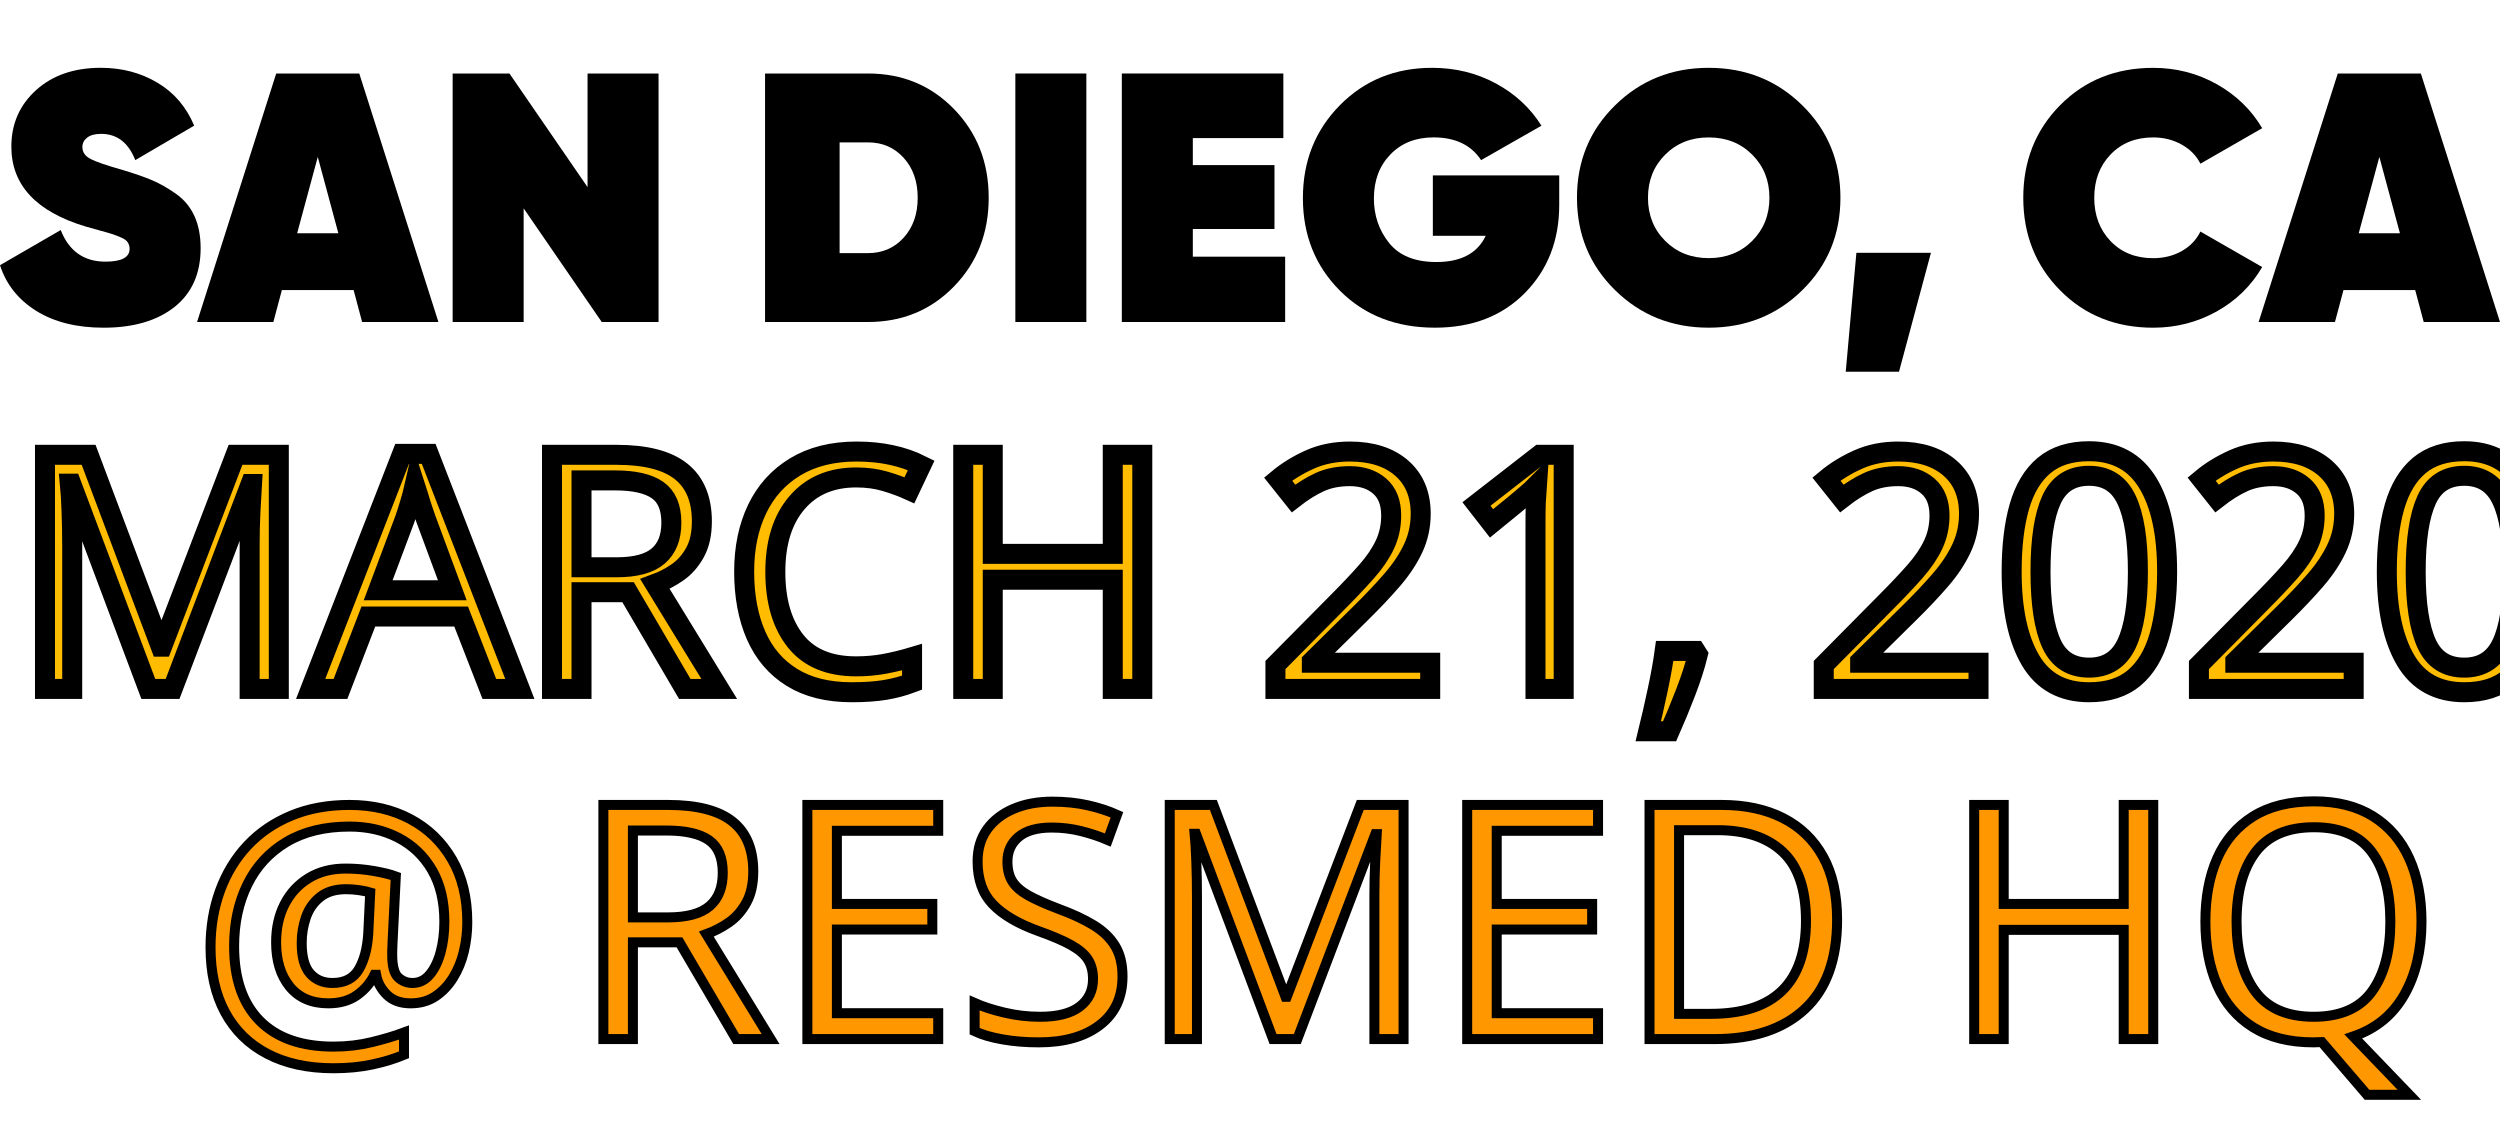
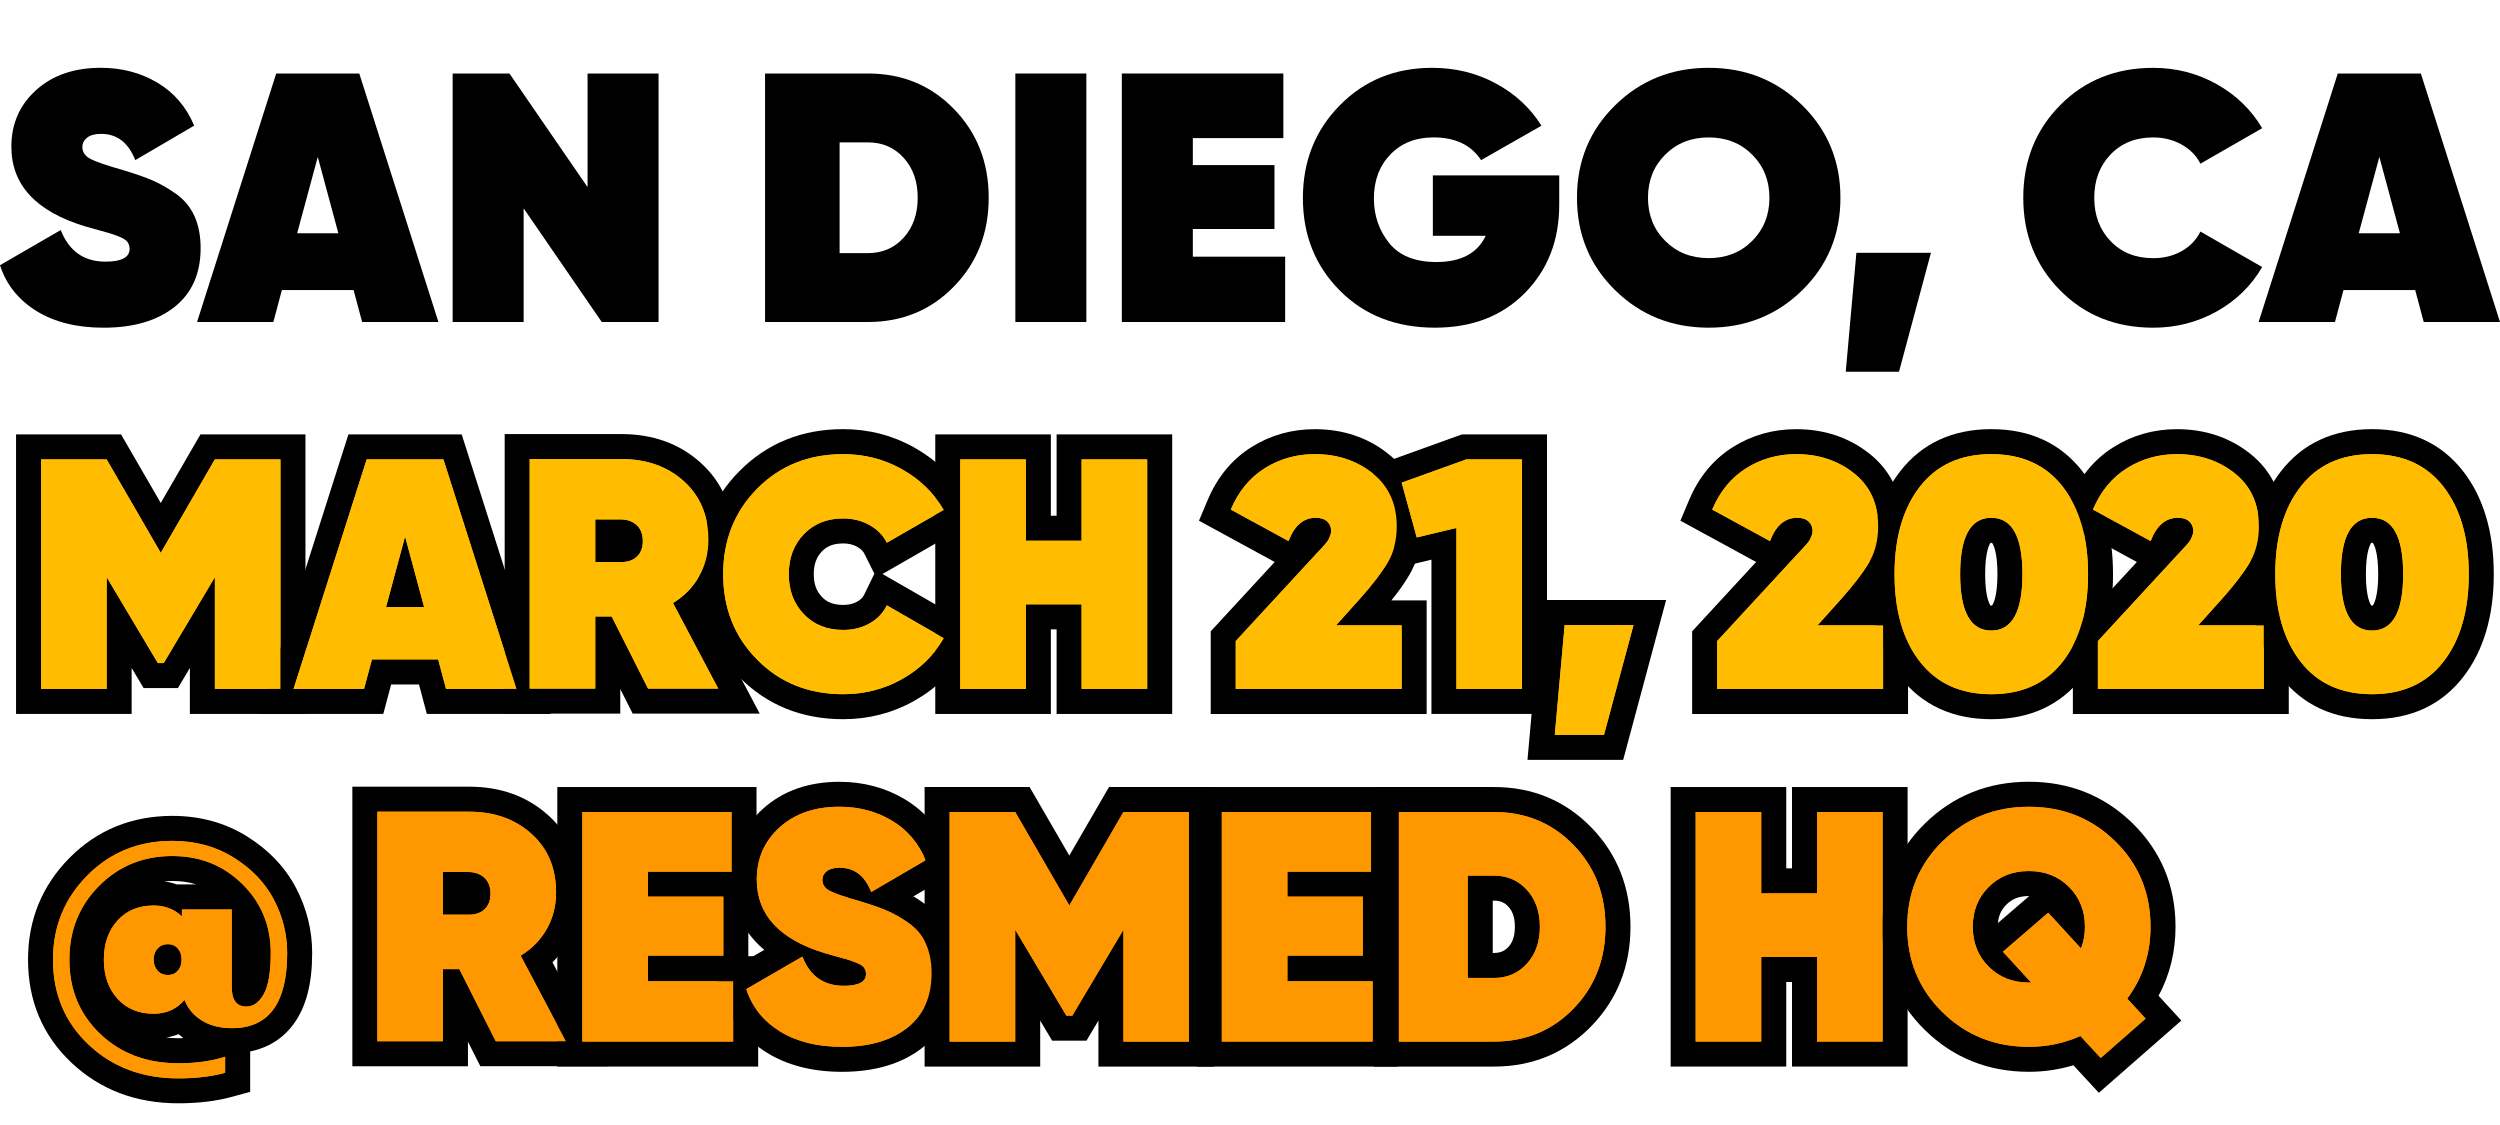
<svg xmlns="http://www.w3.org/2000/svg" version="1.1" id="Layer_1" x="0px" y="0px" viewBox="0 0 1000 450" style="enable-background:new 0 0 1000 450;" xml:space="preserve">
  <style type="text/css">
- 	.st0{fill:#FFBC00;stroke:#000000;stroke-width:8;stroke-miterlimit:10;}
- 	.st1{font-family:'Gilroy-Heavy';}
- 	.st2{font-size:131.177px;}
- 	.st3{fill:#FF9700;stroke:#000000;stroke-width:4;stroke-miterlimit:10;}
+ 	.st0{fill:#FFBC00;}
+ 	.st1{fill:#FF9700;}
</style>
  <g>
    <path d="M41.46,131.08c-10.8,0-19.79-2.25-26.98-6.74C7.29,119.84,2.46,113.75,0,106.08l24.29-14.06   c3.31,8.43,9.27,12.64,17.89,12.64c6.44,0,9.66-1.71,9.66-5.12c0-0.95-0.24-1.8-0.71-2.55c-0.47-0.76-1.37-1.42-2.69-1.99   c-1.33-0.57-2.48-1.02-3.48-1.35s-2.72-0.83-5.19-1.49s-4.31-1.18-5.54-1.56C14.44,84.64,4.54,73.99,4.54,58.65   c0-9.09,3.29-16.62,9.87-22.58s15.22-8.95,25.91-8.95c8.43,0,15.97,1.99,22.65,5.96s11.57,9.71,14.7,17.18L54.11,64.05   c-2.74-7-7.3-10.5-13.63-10.5c-2.46,0-4.33,0.49-5.61,1.49c-1.28,1-1.92,2.25-1.92,3.76c0,2.08,1.11,3.69,3.34,4.82   c2.22,1.14,6.51,2.6,12.86,4.4c4.73,1.42,8.62,2.76,11.64,4.05c3.03,1.28,6.2,3.08,9.52,5.4c3.31,2.32,5.8,5.31,7.46,8.95   s2.48,7.93,2.48,12.86c0,10.13-3.48,17.96-10.43,23.5C62.83,128.3,53.4,131.08,41.46,131.08z" />
    <path d="M144.85,128.81l-3.41-12.78h-28.69l-3.41,12.78H78.82l31.66-99.4h33.23l31.66,99.4H144.85z M118.86,93.3h16.48l-8.23-30.53   L118.86,93.3z" />
    <path d="M235.02,29.4h28.4v99.4H240.7l-31.24-45.45v45.45h-28.4V29.4h22.72l31.24,45.45V29.4z" />
    <path d="M347.2,29.4c13.72,0,25.21,4.75,34.44,14.27c9.23,9.52,13.84,21.32,13.84,35.43s-4.61,25.91-13.84,35.43   c-9.23,9.52-20.72,14.27-34.44,14.27h-41.18V29.4H347.2z M347.2,101.25c5.77,0,10.53-2.06,14.27-6.18   c3.73-4.12,5.61-9.44,5.61-15.97s-1.87-11.86-5.61-15.97c-3.74-4.12-8.5-6.18-14.27-6.18h-11.36v44.31h11.36V101.25z" />
    <path d="M406.14,29.4h28.4v99.4h-28.4V29.4z" />
    <path d="M477.14,102.67h36.92v26.13h-65.33V29.4h64.61v25.84h-36.21v10.8h32.66v25.56h-32.66v11.08H477.14z" />
    <path d="M623.69,70.15v11.79c0,14.2-4.57,25.94-13.7,35.22c-9.14,9.28-21.14,13.91-36,13.91c-15.53,0-28.21-4.94-38.06-14.84   c-9.85-9.89-14.77-22.23-14.77-36.99c0-14.77,4.92-27.14,14.77-37.13c9.85-9.99,22.15-14.98,36.92-14.98   c9.27,0,17.77,2.08,25.49,6.25c7.72,4.17,13.79,9.8,18.24,16.9l-24.14,13.77c-3.98-6.05-10.32-9.09-19.03-9.09   c-7.1,0-12.86,2.27-17.25,6.82c-4.4,4.54-6.6,10.41-6.6,17.61c0,6.82,2.04,12.75,6.1,17.82c4.07,5.07,10.36,7.6,18.89,7.6   c9.85,0,16.43-3.5,19.74-10.5h-21.15V70.15H623.69z" />
    <path d="M720.9,116.09c-10.18,9.99-22.65,14.98-37.42,14.98c-14.77,0-27.24-4.99-37.42-14.98c-10.18-9.99-15.27-22.32-15.27-36.99   s5.09-27,15.27-36.99c10.17-9.99,22.65-14.98,37.42-14.98c14.77,0,27.24,4.99,37.42,14.98c10.18,9.99,15.27,22.32,15.27,36.99   S731.08,106.1,720.9,116.09z M666.08,96.36c4.59,4.59,10.39,6.89,17.4,6.89s12.8-2.29,17.4-6.89c4.59-4.59,6.89-10.34,6.89-17.25   s-2.3-12.66-6.89-17.25c-4.59-4.59-10.39-6.89-17.4-6.89s-12.8,2.3-17.4,6.89s-6.89,10.34-6.89,17.25   C659.19,86.01,661.49,91.77,666.08,96.36z" />
    <path d="M772.38,101.11l-12.78,47.58h-21.3l4.26-47.58H772.38z" />
    <path d="M861.28,131.08c-14.96,0-27.37-4.97-37.2-14.91c-9.85-9.94-14.77-22.3-14.77-37.06s4.92-27.12,14.77-37.06   c9.85-9.94,22.25-14.91,37.2-14.91c9.18,0,17.66,2.18,25.42,6.53c7.76,4.36,13.82,10.22,18.17,17.61l-24.71,14.2   c-1.61-3.22-4.12-5.77-7.53-7.67c-3.41-1.9-7.19-2.84-11.36-2.84c-7,0-12.68,2.27-17.04,6.82c-4.36,4.54-6.53,10.32-6.53,17.33   c0,7,2.18,12.78,6.53,17.33s10.03,6.82,17.04,6.82c4.26,0,8.07-0.95,11.43-2.84c3.36-1.9,5.84-4.5,7.46-7.81l24.71,14.2   c-4.36,7.48-10.41,13.4-18.17,17.75C878.92,128.9,870.46,131.08,861.28,131.08z" />
    <path d="M969.49,128.81l-3.41-12.78h-28.69l-3.41,12.78h-30.53l31.66-99.4h33.23l31.66,99.4H969.49z M943.49,93.3h16.48   l-8.23-30.53L943.49,93.3z" />
  </g>
-   <text transform="matrix(1 0 0 1 5.2752 275.5844)" class="st0 st1 st2">MARCH 21, 2020</text>
-   <text transform="matrix(1 0 0 1 76.6019 415.6303)" class="st3 st1 st2">@ RESMED HQ</text>
+   <g>
+     <path class="st0" d="M112.18,183.76v91.82H85.95v-44.73l-20.46,34.37h-2.36l-20.46-34.37v44.73H16.42v-91.82h26.24l21.64,37.39   l21.64-37.39H112.18z" />
+     <path class="st0" d="M178.42,275.58l-3.15-11.81h-26.5l-3.15,11.81h-28.2l29.25-91.82h30.7l29.25,91.82H178.42z M154.42,242.79   h15.22l-7.61-28.2L154.42,242.79z" />
+     <path class="st0" d="M259.23,275.45l-14.56-28.86h-6.56v28.86h-26.24v-91.82h36.73c10.06,0,18.36,2.95,24.92,8.85   c6.56,5.9,9.84,13.71,9.84,23.42c0,5.42-1.25,10.32-3.74,14.69c-2.49,4.37-5.97,7.92-10.43,10.62l18.1,34.24H259.23z    M238.11,207.77v17.05h9.97c2.8,0.09,5-0.61,6.62-2.1c1.62-1.49,2.43-3.58,2.43-6.3c0-2.71-0.81-4.83-2.43-6.36   c-1.62-1.53-3.83-2.3-6.62-2.3H238.11z" />
+     <path class="st0" d="M337.28,277.68c-13.82,0-25.27-4.59-34.37-13.77c-9.1-9.18-13.64-20.59-13.64-34.24   c0-13.64,4.55-25.06,13.64-34.24c9.09-9.18,20.55-13.77,34.37-13.77c8.48,0,16.31,2.01,23.48,6.03   c7.17,4.02,12.77,9.44,16.79,16.27l-22.83,13.12c-1.49-2.97-3.8-5.33-6.95-7.08c-3.15-1.75-6.65-2.62-10.49-2.62   c-6.47,0-11.72,2.1-15.74,6.3c-4.02,4.2-6.03,9.53-6.03,16c0,6.47,2.01,11.81,6.03,16c4.02,4.2,9.27,6.3,15.74,6.3   c3.94,0,7.45-0.87,10.56-2.62c3.1-1.75,5.4-4.15,6.89-7.21l22.83,13.12c-4.02,6.91-9.62,12.38-16.79,16.4   C353.59,275.67,345.76,277.68,337.28,277.68z" />
+     <path class="st0" d="M432.64,183.76h26.24v91.82h-26.24v-33.84h-22.3v33.84h-26.24v-91.82h26.24v32.53h22.3V183.76z" />
+     <path class="st0" d="M494.29,275.58v-19.15l29.91-32.4c0.52-0.61,1.29-1.44,2.29-2.49c1-1.05,1.71-1.79,2.1-2.23   c0.39-0.44,0.92-1.03,1.57-1.77c0.66-0.74,1.09-1.35,1.31-1.84c0.22-0.48,0.44-1,0.66-1.57c0.22-0.57,0.33-1.16,0.33-1.77   c0-1.49-0.52-2.73-1.57-3.74c-1.05-1-2.58-1.51-4.59-1.51c-4.9,0-8.53,3.1-10.89,9.31l-23.09-12.59   c3.06-7.26,7.59-12.77,13.58-16.53c5.99-3.76,12.66-5.64,20-5.64c9.01,0,16.72,2.56,23.15,7.67c6.43,5.12,9.64,12.18,9.64,21.19   c0,5.51-1.2,10.32-3.61,14.43c-2.41,4.11-6.19,9.05-11.35,14.82l-9.31,10.36h26.24v25.45H494.29z" />
+     <path class="st0" d="M586.51,183.76h22.3v91.82h-26.24v-64.41l-15.87,3.8l-6.03-21.91L586.51,183.76z" />
+     <path class="st0" d="M653.41,250l-11.81,43.94h-19.68l3.94-43.94H653.41z" />
+     <path class="st0" d="M686.86,275.58v-19.15l29.91-32.4c0.52-0.61,1.29-1.44,2.29-2.49c1-1.05,1.71-1.79,2.1-2.23   c0.39-0.44,0.92-1.03,1.57-1.77c0.66-0.74,1.09-1.35,1.31-1.84c0.22-0.48,0.44-1,0.66-1.57c0.22-0.57,0.33-1.16,0.33-1.77   c0-1.49-0.52-2.73-1.57-3.74c-1.05-1-2.58-1.51-4.59-1.51c-4.9,0-8.53,3.1-10.89,9.31l-23.09-12.59   c3.06-7.26,7.58-12.77,13.58-16.53c5.99-3.76,12.66-5.64,20-5.64c9.01,0,16.72,2.56,23.15,7.67c6.43,5.12,9.64,12.18,9.64,21.19   c0,5.51-1.2,10.32-3.61,14.43c-2.41,4.11-6.19,9.05-11.35,14.82L727,250.14h26.24v25.45H686.86z" />
+     <path class="st0" d="M825.12,264.63c-6.74,8.7-16.27,13.05-28.6,13.05c-12.33,0-21.86-4.35-28.6-13.05   c-6.74-8.7-10.1-20.35-10.1-34.96c0-14.6,3.37-26.26,10.1-34.96c6.73-8.7,16.27-13.05,28.6-13.05c12.33,0,21.86,4.35,28.6,13.05   c6.73,8.7,10.1,20.35,10.1,34.96C835.22,244.28,831.85,255.93,825.12,264.63z M784.06,229.67c0,15.04,4.15,22.56,12.46,22.56   c8.31,0,12.46-7.52,12.46-22.56c0-15.04-4.15-22.56-12.46-22.56C788.21,207.11,784.06,214.63,784.06,229.67z" />
+     <path class="st0" d="M839.15,275.58v-19.15l29.91-32.4c0.52-0.61,1.29-1.44,2.29-2.49c1-1.05,1.71-1.79,2.1-2.23   c0.39-0.44,0.92-1.03,1.57-1.77c0.66-0.74,1.09-1.35,1.31-1.84c0.22-0.48,0.44-1,0.66-1.57c0.22-0.57,0.33-1.16,0.33-1.77   c0-1.49-0.52-2.73-1.57-3.74c-1.05-1-2.58-1.51-4.59-1.51c-4.9,0-8.53,3.1-10.89,9.31l-23.09-12.59   c3.06-7.26,7.58-12.77,13.58-16.53c5.99-3.76,12.66-5.64,20-5.64c9.01,0,16.72,2.56,23.15,7.67c6.43,5.12,9.64,12.18,9.64,21.19   c0,5.51-1.2,10.32-3.61,14.43c-2.41,4.11-6.19,9.05-11.35,14.82l-9.31,10.36h26.24v25.45H839.15z" />
+     <path class="st0" d="M977.41,264.63c-6.74,8.7-16.27,13.05-28.6,13.05c-12.33,0-21.86-4.35-28.6-13.05   c-6.74-8.7-10.1-20.35-10.1-34.96c0-14.6,3.37-26.26,10.1-34.96c6.73-8.7,16.27-13.05,28.6-13.05c12.33,0,21.86,4.35,28.6,13.05   c6.73,8.7,10.1,20.35,10.1,34.96C987.51,244.28,984.15,255.93,977.41,264.63z M936.35,229.67c0,15.04,4.15,22.56,12.46,22.56   c8.31,0,12.46-7.52,12.46-22.56c0-15.04-4.15-22.56-12.46-22.56C940.51,207.11,936.35,214.63,936.35,229.67z" />
+   </g>
+   <g>
+     <path d="M71.32,441.32c-16.91,0-31.26-5.44-42.66-16.16c-11.58-10.89-17.45-24.79-17.45-41.33c0-15.87,5.59-29.56,16.6-40.68   c11.04-11.15,24.89-16.8,41.15-16.8c11.13,0,21.22,2.79,29.98,8.29c8.67,5.45,15.25,12.42,19.56,20.71   c4.23,8.15,6.37,16.85,6.37,25.86c0,12.31-2.44,21.62-7.45,28.45c-3.11,4.24-8.49,9.13-17.35,10.91v16.16l-7.36,2.02   C86.46,440.45,79.26,441.32,71.32,441.32z M66.51,415.04c1.55,0.16,3.15,0.24,4.81,0.24c0.69,0,1.38-0.01,2.05-0.03   c-0.68-0.51-1.33-1.04-1.95-1.6C69.85,414.28,68.21,414.74,66.51,415.04z M78.56,353.77c-2.96-0.92-6.15-1.38-9.61-1.38   c-1.08,0-2.14,0.04-3.17,0.13c1.71,0.26,3.37,0.68,4.95,1.25H78.56z" />
+     <path class="st1" d="M68.96,336.35c9.27,0,17.49,2.25,24.66,6.76c7.17,4.5,12.5,10.12,16,16.86c3.5,6.73,5.25,13.82,5.25,21.25   c0,20.03-7.35,30.04-22.04,30.04c-4.81,0-8.85-1.03-12.13-3.08c-3.28-2.05-5.58-4.79-6.89-8.2c-3.15,3.67-7.26,5.51-12.33,5.51   c-6.03,0-10.87-2.01-14.5-6.03c-3.63-4.02-5.44-9.22-5.44-15.61c0-6.38,1.81-11.59,5.44-15.61c3.63-4.02,8.46-6.03,14.5-6.03   c4.46,0,8.22,1.44,11.28,4.33v-2.75H92.7v30.96c0,5.25,1.92,7.87,5.77,7.87c2.89,0,5.25-1.68,7.08-5.05   c1.84-3.37,2.75-8.81,2.75-16.33c0-10.93-3.78-20.14-11.35-27.61c-7.57-7.48-16.9-11.22-28.01-11.22   c-11.63,0-21.4,3.98-29.32,11.94c-7.92,7.96-11.87,17.8-11.87,29.51c0,11.98,4.11,21.89,12.33,29.71   c8.22,7.83,18.63,11.74,31.22,11.74c7.17,0,13.42-0.88,18.76-2.62v6.43c-5.42,1.49-11.67,2.23-18.76,2.23   c-14.34,0-26.28-4.48-35.81-13.45c-9.53-8.96-14.3-20.31-14.3-34.04c0-13.2,4.57-24.42,13.71-33.65   C44.05,340.96,55.4,336.35,68.96,336.35z M63.05,388.3c1.05,1.14,2.4,1.71,4.07,1.71c1.66,0,2.99-0.57,4-1.71   c1-1.14,1.51-2.62,1.51-4.46c0-1.84-0.5-3.32-1.51-4.46c-1.01-1.14-2.34-1.71-4-1.71c-1.66,0-3.02,0.57-4.07,1.71   c-1.05,1.14-1.57,2.62-1.57,4.46C61.48,385.67,62,387.16,63.05,388.3z" />
+     <path d="M192.14,426.5l-4.96-9.84v9.84h-46.24V314.67h46.73c12.56,0,23.19,3.84,31.61,11.42c8.73,7.85,13.15,18.23,13.15,30.85   c0,7.16-1.7,13.76-5.05,19.64c-1.76,3.09-3.89,5.88-6.39,8.35l21.97,41.56H192.14z" />
+     <path class="st1" d="M198.3,416.5l-14.56-28.86h-6.56v28.86h-26.24v-91.82h36.73c10.06,0,18.36,2.95,24.92,8.85   c6.56,5.9,9.84,13.71,9.84,23.42c0,5.42-1.25,10.32-3.74,14.69c-2.49,4.37-5.97,7.92-10.43,10.62l18.1,34.24H198.3z M177.18,348.81   v17.05h9.97c2.8,0.09,5-0.61,6.62-2.1c1.62-1.49,2.43-3.58,2.43-6.3c0-2.71-0.81-4.83-2.43-6.36c-1.62-1.53-3.83-2.3-6.62-2.3   H177.18z" />
+     <polygon points="222.93,426.63 222.93,314.81 302.61,314.81 302.61,358.68 299.33,358.68 299.33,382.49 303.27,382.49    303.27,426.63  " />
+     <path class="st1" d="M259.16,392.49h34.11v24.14h-60.34v-91.82h59.69v23.87h-33.45v9.97h30.17v23.61h-30.17V392.49z" />
+     <path d="M336.82,428.73c-11.82,0-21.99-2.61-30.22-7.75c-8.67-5.42-14.6-12.92-17.6-22.28l-2.46-7.67l19.15-11.08   c-10.29-8.68-12.97-19.36-12.97-28.11c0-11.14,4.29-20.92,12.4-28.27c7.94-7.2,18.26-10.85,30.65-10.85   c9.57,0,18.33,2.33,26.04,6.92c8.02,4.78,13.97,11.71,17.69,20.61l3.37,8.07l-17.5,10.22c1.26,0.76,2.53,1.59,3.81,2.49   c4.53,3.18,7.98,7.32,10.26,12.32c2.12,4.67,3.19,10.05,3.19,16.01c0,12.34-4.64,22.55-13.41,29.53   C361,425.42,350.1,428.73,336.82,428.73z" />
+     <path class="st1" d="M336.82,418.73c-9.97,0-18.28-2.08-24.92-6.23c-6.65-4.15-11.11-9.77-13.38-16.86l22.43-12.99   c3.06,7.78,8.57,11.67,16.53,11.67c5.95,0,8.92-1.57,8.92-4.72c0-0.87-0.22-1.66-0.66-2.36c-0.44-0.7-1.27-1.31-2.49-1.84   c-1.23-0.53-2.3-0.94-3.21-1.25c-0.92-0.31-2.51-0.76-4.79-1.38c-2.27-0.61-3.98-1.09-5.12-1.44   c-18.28-5.51-27.42-15.35-27.42-29.51c0-8.4,3.04-15.35,9.12-20.86c6.08-5.51,14.06-8.26,23.94-8.26c7.78,0,14.76,1.84,20.92,5.51   c6.17,3.67,10.69,8.96,13.58,15.87l-21.78,12.72c-2.54-6.47-6.73-9.71-12.59-9.71c-2.28,0-4,0.46-5.18,1.38s-1.77,2.08-1.77,3.48   c0,1.92,1.03,3.41,3.08,4.46c2.05,1.05,6.01,2.41,11.87,4.07c4.37,1.31,7.96,2.56,10.76,3.74c2.8,1.18,5.73,2.84,8.79,4.99   c3.06,2.14,5.36,4.9,6.89,8.26c1.53,3.37,2.3,7.33,2.3,11.87c0,9.36-3.21,16.59-9.64,21.71   C356.56,416.17,347.84,418.73,336.82,418.73z" />
+     <polygon points="439.37,426.63 439.37,408.24 434.59,416.27 420.86,416.27 416.08,408.24 416.08,426.63 369.84,426.63    369.84,314.81 411.84,314.81 427.72,342.23 443.6,314.81 485.6,314.81 485.6,426.63  " />
+     <path class="st1" d="M475.6,324.81v91.82h-26.23V371.9l-20.46,34.37h-2.36l-20.46-34.37v44.73h-26.24v-91.82h26.24l21.64,37.38   l21.64-37.38H475.6z" />
+     <polygon points="478.72,426.63 478.72,314.81 558.4,314.81 558.4,358.68 555.12,358.68 555.12,382.49 559.06,382.49 559.06,426.63     " />
+     <path class="st1" d="M514.95,392.49h34.11v24.14h-60.34v-91.82h59.69v23.87h-33.45v9.97h30.17v23.61h-30.17V392.49z" />
+     <path d="M549.55,426.63V314.81h48.04c15.43,0,28.55,5.46,38.99,16.22c10.36,10.68,15.61,24.03,15.61,39.69   c0,15.66-5.25,29.01-15.61,39.69c-10.44,10.76-23.56,16.22-38.99,16.22H549.55z M597.59,381.18c2.5,0,4.23-0.73,5.78-2.43   c1.11-1.22,2.58-3.38,2.58-8.03s-1.48-6.81-2.58-8.03c-1.55-1.7-3.27-2.43-5.78-2.43h-0.49v20.93H597.59z" />
+     <path class="st1" d="M597.59,324.81c12.68,0,23.28,4.39,31.81,13.18s12.79,19.7,12.79,32.73c0,13.03-4.26,23.94-12.79,32.73   c-8.53,8.79-19.13,13.18-31.81,13.18h-38.04v-91.82H597.59z M597.59,391.18c5.33,0,9.73-1.9,13.18-5.71   c3.45-3.8,5.18-8.72,5.18-14.76s-1.73-10.95-5.18-14.76c-3.46-3.8-7.85-5.71-13.18-5.71H587.1v40.93H597.59z" />
+     <polygon points="716.8,426.63 716.8,392.79 714.5,392.79 714.5,426.63 668.26,426.63 668.26,314.81 714.5,314.81 714.5,347.34    716.8,347.34 716.8,314.81 763.04,314.81 763.04,426.63  " />
+     <path class="st1" d="M726.8,324.81h26.24v91.82H726.8v-33.84h-22.3v33.84h-26.24v-91.82h26.24v32.53h22.3V324.81z" />
+     <path d="M829.34,426.1c-5.71,1.74-11.67,2.62-17.8,2.62c-16.29,0-30.28-5.62-41.57-16.7c-11.34-11.13-17.1-25.03-17.1-41.31   c0-16.27,5.75-30.17,17.1-41.31c11.29-11.08,25.28-16.7,41.57-16.7c16.29,0,30.27,5.62,41.57,16.7   c11.35,11.14,17.1,25.04,17.1,41.31c0,9.99-2.28,19.23-6.78,27.6l9.1,9.91l-32.99,28.9L829.34,426.1z M811.54,358.42   c-3.8,0-6.66,1.09-9,3.43c-2.02,2.01-3.1,4.38-3.37,7.36l12.52-10.79C811.64,358.42,811.59,358.42,811.54,358.42z" />
+     <path class="st1" d="M860.21,370.72c0,10.76-3.11,20.33-9.31,28.73l7.35,8l-17.97,15.74l-8.13-8.79   c-6.47,2.89-13.34,4.33-20.59,4.33c-13.64,0-25.17-4.61-34.57-13.84c-9.4-9.23-14.1-20.62-14.1-34.17c0-13.55,4.7-24.94,14.1-34.17   c9.4-9.23,20.92-13.84,34.57-13.84c13.64,0,25.16,4.61,34.56,13.84C855.5,345.77,860.21,357.16,860.21,370.72z M811.54,393.02h0.92   l-11.28-12.33l18.1-15.61l13.12,14.3c1.05-2.62,1.57-5.51,1.57-8.66c0-6.38-2.12-11.7-6.36-15.94c-4.24-4.24-9.6-6.36-16.07-6.36   c-6.47,0-11.83,2.12-16.07,6.36c-4.24,4.24-6.36,9.56-6.36,15.94c0,6.38,2.12,11.7,6.36,15.94   C799.71,390.9,805.07,393.02,811.54,393.02z" />
+   </g>
+   <g>
+     <polygon points="75.95,285.58 75.95,267.19 71.17,275.22 57.44,275.22 52.66,267.19 52.66,285.58 6.42,285.58 6.42,173.76    48.42,173.76 64.3,201.19 80.18,173.76 122.18,173.76 122.18,285.58  " />
+     <path class="st0" d="M112.18,183.76v91.82H85.95v-44.73l-20.46,34.37h-2.36l-20.46-34.37v44.73H16.42v-91.82h26.24l21.64,37.39   l21.64-37.39H112.18z" />
+     <polygon points="170.74,285.58 167.59,273.78 156.46,273.78 153.31,285.58 103.75,285.58 139.37,173.76 184.68,173.76    220.31,285.58  " />
+     <path class="st0" d="M178.42,275.58l-3.15-11.81h-26.5l-3.15,11.81h-28.2l29.25-91.82h30.7l29.25,91.82H178.42z M154.42,242.79   h15.22l-7.61-28.2L154.42,242.79z" />
+     <path d="M253.07,285.45l-4.96-9.84v9.84h-46.24V173.63h46.73c12.56,0,23.19,3.84,31.61,11.42c8.73,7.85,13.15,18.23,13.15,30.85   c0,7.15-1.7,13.76-5.05,19.64c-1.76,3.09-3.89,5.88-6.39,8.35l21.97,41.56H253.07z" />
+     <path class="st0" d="M259.23,275.45l-14.56-28.86h-6.56v28.86h-26.24v-91.82h36.73c10.06,0,18.36,2.95,24.92,8.85   c6.56,5.9,9.84,13.71,9.84,23.42c0,5.42-1.25,10.32-3.74,14.69c-2.49,4.37-5.97,7.92-10.43,10.62l18.1,34.24H259.23z    M238.11,207.77v17.05h9.97c2.8,0.09,5-0.61,6.62-2.1c1.62-1.49,2.43-3.58,2.43-6.3c0-2.71-0.81-4.83-2.43-6.36   c-1.62-1.53-3.83-2.3-6.62-2.3H238.11z" />
+     <path d="M337.28,287.68c-16.52,0-30.47-5.63-41.47-16.74c-10.97-11.08-16.54-24.96-16.54-41.27c0-16.31,5.56-30.2,16.54-41.27   c11-11.1,24.95-16.74,41.47-16.74c10.17,0,19.72,2.46,28.37,7.31c8.7,4.88,15.6,11.58,20.51,19.91l5.14,8.71l-38.31,22.01   l38.26,21.99l-5.06,8.69c-4.92,8.44-11.83,15.2-20.54,20.09C357,285.22,347.45,287.68,337.28,287.68z M337.28,217.37   c-4.82,0-7.09,1.72-8.52,3.21c-2.22,2.32-3.25,5.2-3.25,9.09s1.03,6.77,3.25,9.08c1.44,1.5,3.7,3.22,8.52,3.22   c2.21,0,4.06-0.44,5.65-1.34c1.34-0.75,2.2-1.64,2.8-2.87l4.02-8.28l-3.97-7.93c-0.36-0.73-1.06-1.81-2.87-2.82   C341.26,217.82,339.42,217.37,337.28,217.37z" />
+     <path class="st0" d="M337.28,277.68c-13.82,0-25.27-4.59-34.37-13.77c-9.1-9.18-13.64-20.59-13.64-34.24   c0-13.64,4.55-25.06,13.64-34.24c9.09-9.18,20.55-13.77,34.37-13.77c8.48,0,16.31,2.01,23.48,6.03   c7.17,4.02,12.77,9.44,16.79,16.27l-22.83,13.12c-1.49-2.97-3.8-5.33-6.95-7.08c-3.15-1.75-6.65-2.62-10.49-2.62   c-6.47,0-11.72,2.1-15.74,6.3c-4.02,4.2-6.03,9.53-6.03,16c0,6.47,2.01,11.81,6.03,16c4.02,4.2,9.27,6.3,15.74,6.3   c3.94,0,7.45-0.87,10.56-2.62c3.1-1.75,5.4-4.15,6.89-7.21l22.83,13.12c-4.02,6.91-9.62,12.38-16.79,16.4   C353.59,275.67,345.76,277.68,337.28,277.68z" />
+     <polygon points="422.64,285.58 422.64,251.74 420.34,251.74 420.34,285.58 374.11,285.58 374.11,173.76 420.34,173.76    420.34,206.29 422.64,206.29 422.64,173.76 468.88,173.76 468.88,285.58  " />
+     <path class="st0" d="M432.64,183.76h26.24v91.82h-26.24v-33.84h-22.3v33.84h-26.24v-91.82h26.24v32.53h22.3V183.76z" />
+     <path d="M484.29,285.58v-33.06l25.59-27.72l-30.29-16.52l3.51-8.33c3.86-9.15,9.74-16.26,17.48-21.11   c7.58-4.76,16.1-7.17,25.32-7.17c11.28,0,21.17,3.31,29.38,9.85c8.78,6.98,13.41,17.02,13.41,29.01c0,7.28-1.67,13.84-4.98,19.48   c-1.8,3.08-4.16,6.43-7.15,10.14h14.1v45.45H484.29z" />
+     <path class="st0" d="M494.29,275.58v-19.15l29.91-32.4c0.52-0.61,1.29-1.44,2.29-2.49c1-1.05,1.71-1.79,2.1-2.23   c0.39-0.44,0.92-1.03,1.57-1.77c0.66-0.74,1.09-1.35,1.31-1.84c0.22-0.48,0.44-1,0.66-1.57c0.22-0.57,0.33-1.16,0.33-1.77   c0-1.49-0.52-2.73-1.57-3.74c-1.05-1-2.58-1.51-4.59-1.51c-4.9,0-8.53,3.1-10.89,9.31l-23.09-12.59   c3.06-7.26,7.59-12.77,13.58-16.53c5.99-3.76,12.66-5.64,20-5.64c9.01,0,16.72,2.56,23.15,7.67c6.43,5.12,9.64,12.18,9.64,21.19   c0,5.51-1.2,10.32-3.61,14.43c-2.41,4.11-6.19,9.05-11.35,14.82l-9.31,10.36h26.24v25.45H494.29z" />
+     <polygon points="572.58,285.58 572.58,223.86 559.63,226.96 548.57,186.81 584.76,173.76 618.81,173.76 618.81,285.58  " />
+     <path class="st0" d="M586.51,183.76h22.3v91.82h-26.24v-64.41l-15.87,3.8l-6.03-21.91L586.51,183.76z" />
+     <polygon points="610.99,303.95 616.72,240 666.45,240 649.27,303.95  " />
+     <path class="st0" d="M653.41,250l-11.81,43.94h-19.68l3.94-43.94H653.41z" />
+     <path d="M676.86,285.58v-33.06l25.59-27.72l-30.29-16.52l3.51-8.33c3.86-9.15,9.74-16.26,17.47-21.11   c7.58-4.76,16.1-7.17,25.32-7.17c11.28,0,21.17,3.31,29.38,9.85c8.78,6.98,13.41,17.02,13.41,29.01c0,7.28-1.67,13.84-4.98,19.48   c-1.8,3.08-4.16,6.43-7.15,10.14h14.1v45.45H676.86z" />
+     <path class="st0" d="M686.86,275.58v-19.15l29.91-32.4c0.52-0.61,1.29-1.44,2.29-2.49c1-1.05,1.71-1.79,2.1-2.23   c0.39-0.44,0.92-1.03,1.57-1.77c0.66-0.74,1.09-1.35,1.31-1.84c0.22-0.48,0.44-1,0.66-1.57c0.22-0.57,0.33-1.16,0.33-1.77   c0-1.49-0.52-2.73-1.57-3.74c-1.05-1-2.58-1.51-4.59-1.51c-4.9,0-8.53,3.1-10.89,9.31l-23.09-12.59   c3.06-7.26,7.58-12.77,13.58-16.53c5.99-3.76,12.66-5.64,20-5.64c9.01,0,16.72,2.56,23.15,7.67c6.43,5.12,9.64,12.18,9.64,21.19   c0,5.51-1.2,10.32-3.61,14.43c-2.41,4.11-6.19,9.05-11.35,14.82L727,250.14h26.24v25.45H686.86z" />
+     <path d="M796.52,287.68c-15.53,0-27.81-5.7-36.5-16.93c-8.09-10.45-12.19-24.27-12.19-41.08c0-16.8,4.1-30.62,12.19-41.08   c8.69-11.23,20.97-16.93,36.5-16.93c15.53,0,27.81,5.7,36.5,16.93c8.09,10.46,12.19,24.28,12.19,41.08   c0,16.8-4.1,30.62-12.19,41.08C824.33,281.99,812.05,287.68,796.52,287.68z M796.23,242.22c0.07,0.01,0.16,0.01,0.29,0.01   s0.22-0.01,0.29-0.01c0.4-0.52,2.17-3.34,2.17-12.55c0-9.21-1.77-12.03-2.17-12.55c-0.07-0.01-0.16-0.01-0.29-0.01   s-0.22,0.01-0.29,0.01c-0.4,0.52-2.17,3.34-2.17,12.55C794.06,238.88,795.83,241.7,796.23,242.22z" />
+     <path class="st0" d="M825.12,264.63c-6.74,8.7-16.27,13.05-28.6,13.05c-12.33,0-21.86-4.35-28.6-13.05   c-6.74-8.7-10.1-20.35-10.1-34.96c0-14.6,3.37-26.26,10.1-34.96c6.73-8.7,16.27-13.05,28.6-13.05c12.33,0,21.86,4.35,28.6,13.05   c6.73,8.7,10.1,20.35,10.1,34.96C835.22,244.28,831.85,255.93,825.12,264.63z M784.06,229.67c0,15.04,4.15,22.56,12.46,22.56   c8.31,0,12.46-7.52,12.46-22.56c0-15.04-4.15-22.56-12.46-22.56C788.21,207.11,784.06,214.63,784.06,229.67z" />
+     <path d="M829.15,285.58v-33.06l25.59-27.72l-30.29-16.52l3.51-8.33c3.86-9.15,9.74-16.26,17.47-21.11   c7.58-4.76,16.1-7.17,25.32-7.17c11.28,0,21.17,3.31,29.38,9.85c8.78,6.98,13.41,17.02,13.41,29.01c0,7.28-1.67,13.84-4.98,19.48   c-1.8,3.08-4.16,6.43-7.15,10.14h14.1v45.45H829.15z" />
+     <path class="st0" d="M839.15,275.58v-19.15l29.91-32.4c0.52-0.61,1.29-1.44,2.29-2.49c1-1.05,1.71-1.79,2.1-2.23   c0.39-0.44,0.92-1.03,1.57-1.77c0.66-0.74,1.09-1.35,1.31-1.84c0.22-0.48,0.44-1,0.66-1.57c0.22-0.57,0.33-1.16,0.33-1.77   c0-1.49-0.52-2.73-1.57-3.74c-1.05-1-2.58-1.51-4.59-1.51c-4.9,0-8.53,3.1-10.89,9.31l-23.09-12.59   c3.06-7.26,7.58-12.77,13.58-16.53c5.99-3.76,12.66-5.64,20-5.64c9.01,0,16.72,2.56,23.15,7.67c6.43,5.12,9.64,12.18,9.64,21.19   c0,5.51-1.2,10.32-3.61,14.43c-2.41,4.11-6.19,9.05-11.35,14.82l-9.31,10.36h26.24v25.45H839.15z" />
+     <path d="M948.82,287.68c-15.53,0-27.81-5.7-36.5-16.93c-8.09-10.45-12.19-24.27-12.19-41.08c0-16.8,4.1-30.62,12.19-41.08   c8.69-11.23,20.97-16.93,36.5-16.93c15.53,0,27.81,5.7,36.5,16.93c8.09,10.46,12.19,24.28,12.19,41.08   c0,16.8-4.1,30.62-12.19,41.08C976.63,281.99,964.34,287.68,948.82,287.68z M948.53,242.22c0.07,0.01,0.16,0.01,0.29,0.01   s0.22-0.01,0.29-0.01c0.4-0.52,2.17-3.34,2.17-12.55c0-9.21-1.77-12.03-2.17-12.55c-0.07-0.01-0.16-0.01-0.29-0.01   s-0.22,0.01-0.29,0.01c-0.4,0.52-2.17,3.34-2.17,12.55C946.35,238.88,948.13,241.7,948.53,242.22z" />
+     <path class="st0" d="M977.41,264.63c-6.74,8.7-16.27,13.05-28.6,13.05c-12.33,0-21.86-4.35-28.6-13.05   c-6.74-8.7-10.1-20.35-10.1-34.96c0-14.6,3.37-26.26,10.1-34.96c6.73-8.7,16.27-13.05,28.6-13.05c12.33,0,21.86,4.35,28.6,13.05   c6.73,8.7,10.1,20.35,10.1,34.96C987.51,244.28,984.15,255.93,977.41,264.63z M936.35,229.67c0,15.04,4.15,22.56,12.46,22.56   c8.31,0,12.46-7.52,12.46-22.56c0-15.04-4.15-22.56-12.46-22.56C940.51,207.11,936.35,214.63,936.35,229.67z" />
+   </g>
+   <g>
+     <path class="st0" d="M112.18,183.76v91.82H85.95v-44.73l-20.46,34.37h-2.36l-20.46-34.37v44.73H16.42v-91.82h26.24l21.64,37.39   l21.64-37.39H112.18z" />
+     <path class="st0" d="M178.42,275.58l-3.15-11.81h-26.5l-3.15,11.81h-28.2l29.25-91.82h30.7l29.25,91.82H178.42z M154.42,242.79   h15.22l-7.61-28.2L154.42,242.79z" />
+     <path class="st0" d="M259.23,275.45l-14.56-28.86h-6.56v28.86h-26.24v-91.82h36.73c10.06,0,18.36,2.95,24.92,8.85   c6.56,5.9,9.84,13.71,9.84,23.42c0,5.42-1.25,10.32-3.74,14.69c-2.49,4.37-5.97,7.92-10.43,10.62l18.1,34.24H259.23z    M238.11,207.77v17.05h9.97c2.8,0.09,5-0.61,6.62-2.1c1.62-1.49,2.43-3.58,2.43-6.3c0-2.71-0.81-4.83-2.43-6.36   c-1.62-1.53-3.83-2.3-6.62-2.3H238.11z" />
+     <path class="st0" d="M337.28,277.68c-13.82,0-25.27-4.59-34.37-13.77c-9.1-9.18-13.64-20.59-13.64-34.24   c0-13.64,4.55-25.06,13.64-34.24c9.09-9.18,20.55-13.77,34.37-13.77c8.48,0,16.31,2.01,23.48,6.03   c7.17,4.02,12.77,9.44,16.79,16.27l-22.83,13.12c-1.49-2.97-3.8-5.33-6.95-7.08c-3.15-1.75-6.65-2.62-10.49-2.62   c-6.47,0-11.72,2.1-15.74,6.3c-4.02,4.2-6.03,9.53-6.03,16c0,6.47,2.01,11.81,6.03,16c4.02,4.2,9.27,6.3,15.74,6.3   c3.94,0,7.45-0.87,10.56-2.62c3.1-1.75,5.4-4.15,6.89-7.21l22.83,13.12c-4.02,6.91-9.62,12.38-16.79,16.4   C353.59,275.67,345.76,277.68,337.28,277.68z" />
+     <path class="st0" d="M432.64,183.76h26.24v91.82h-26.24v-33.84h-22.3v33.84h-26.24v-91.82h26.24v32.53h22.3V183.76z" />
+     <path class="st0" d="M494.29,275.58v-19.15l29.91-32.4c0.52-0.61,1.29-1.44,2.29-2.49c1-1.05,1.71-1.79,2.1-2.23   c0.39-0.44,0.92-1.03,1.57-1.77c0.66-0.74,1.09-1.35,1.31-1.84c0.22-0.48,0.44-1,0.66-1.57c0.22-0.57,0.33-1.16,0.33-1.77   c0-1.49-0.52-2.73-1.57-3.74c-1.05-1-2.58-1.51-4.59-1.51c-4.9,0-8.53,3.1-10.89,9.31l-23.09-12.59   c3.06-7.26,7.59-12.77,13.58-16.53c5.99-3.76,12.66-5.64,20-5.64c9.01,0,16.72,2.56,23.15,7.67c6.43,5.12,9.64,12.18,9.64,21.19   c0,5.51-1.2,10.32-3.61,14.43c-2.41,4.11-6.19,9.05-11.35,14.82l-9.31,10.36h26.24v25.45H494.29z" />
+     <path class="st0" d="M586.51,183.76h22.3v91.82h-26.24v-64.41l-15.87,3.8l-6.03-21.91L586.51,183.76z" />
+     <path class="st0" d="M653.41,250l-11.81,43.94h-19.68l3.94-43.94H653.41z" />
+     <path class="st0" d="M686.86,275.58v-19.15l29.91-32.4c0.52-0.61,1.29-1.44,2.29-2.49c1-1.05,1.71-1.79,2.1-2.23   c0.39-0.44,0.92-1.03,1.57-1.77c0.66-0.74,1.09-1.35,1.31-1.84c0.22-0.48,0.44-1,0.66-1.57c0.22-0.57,0.33-1.16,0.33-1.77   c0-1.49-0.52-2.73-1.57-3.74c-1.05-1-2.58-1.51-4.59-1.51c-4.9,0-8.53,3.1-10.89,9.31l-23.09-12.59   c3.06-7.26,7.58-12.77,13.58-16.53c5.99-3.76,12.66-5.64,20-5.64c9.01,0,16.72,2.56,23.15,7.67c6.43,5.12,9.64,12.18,9.64,21.19   c0,5.51-1.2,10.32-3.61,14.43c-2.41,4.11-6.19,9.05-11.35,14.82L727,250.14h26.24v25.45H686.86z" />
+     <path class="st0" d="M825.12,264.63c-6.74,8.7-16.27,13.05-28.6,13.05c-12.33,0-21.86-4.35-28.6-13.05   c-6.74-8.7-10.1-20.35-10.1-34.96c0-14.6,3.37-26.26,10.1-34.96c6.73-8.7,16.27-13.05,28.6-13.05c12.33,0,21.86,4.35,28.6,13.05   c6.73,8.7,10.1,20.35,10.1,34.96C835.22,244.28,831.85,255.93,825.12,264.63z M784.06,229.67c0,15.04,4.15,22.56,12.46,22.56   c8.31,0,12.46-7.52,12.46-22.56c0-15.04-4.15-22.56-12.46-22.56C788.21,207.11,784.06,214.63,784.06,229.67z" />
+     <path class="st0" d="M839.15,275.58v-19.15l29.91-32.4c0.52-0.61,1.29-1.44,2.29-2.49c1-1.05,1.71-1.79,2.1-2.23   c0.39-0.44,0.92-1.03,1.57-1.77c0.66-0.74,1.09-1.35,1.31-1.84c0.22-0.48,0.44-1,0.66-1.57c0.22-0.57,0.33-1.16,0.33-1.77   c0-1.49-0.52-2.73-1.57-3.74c-1.05-1-2.58-1.51-4.59-1.51c-4.9,0-8.53,3.1-10.89,9.31l-23.09-12.59   c3.06-7.26,7.58-12.77,13.58-16.53c5.99-3.76,12.66-5.64,20-5.64c9.01,0,16.72,2.56,23.15,7.67c6.43,5.12,9.64,12.18,9.64,21.19   c0,5.51-1.2,10.32-3.61,14.43c-2.41,4.11-6.19,9.05-11.35,14.82l-9.31,10.36h26.24v25.45H839.15z" />
+     <path class="st0" d="M977.41,264.63c-6.74,8.7-16.27,13.05-28.6,13.05c-12.33,0-21.86-4.35-28.6-13.05   c-6.74-8.7-10.1-20.35-10.1-34.96c0-14.6,3.37-26.26,10.1-34.96c6.73-8.7,16.27-13.05,28.6-13.05c12.33,0,21.86,4.35,28.6,13.05   c6.73,8.7,10.1,20.35,10.1,34.96C987.51,244.28,984.15,255.93,977.41,264.63z M936.35,229.67c0,15.04,4.15,22.56,12.46,22.56   c8.31,0,12.46-7.52,12.46-22.56c0-15.04-4.15-22.56-12.46-22.56C940.51,207.11,936.35,214.63,936.35,229.67z" />
+   </g>
+   <g>
+     <path class="st1" d="M68.96,336.35c9.27,0,17.49,2.25,24.66,6.76c7.17,4.5,12.5,10.12,16,16.86c3.5,6.73,5.25,13.82,5.25,21.25   c0,20.03-7.35,30.04-22.04,30.04c-4.81,0-8.85-1.03-12.13-3.08c-3.28-2.05-5.58-4.79-6.89-8.2c-3.15,3.67-7.26,5.51-12.33,5.51   c-6.03,0-10.87-2.01-14.5-6.03c-3.63-4.02-5.44-9.22-5.44-15.61c0-6.38,1.81-11.59,5.44-15.61c3.63-4.02,8.46-6.03,14.5-6.03   c4.46,0,8.22,1.44,11.28,4.33v-2.75H92.7v30.96c0,5.25,1.92,7.87,5.77,7.87c2.89,0,5.25-1.68,7.08-5.05   c1.84-3.37,2.75-8.81,2.75-16.33c0-10.93-3.78-20.14-11.35-27.61c-7.57-7.48-16.9-11.22-28.01-11.22   c-11.63,0-21.4,3.98-29.32,11.94c-7.92,7.96-11.87,17.8-11.87,29.51c0,11.98,4.11,21.89,12.33,29.71   c8.22,7.83,18.63,11.74,31.22,11.74c7.17,0,13.42-0.88,18.76-2.62v6.43c-5.42,1.49-11.67,2.23-18.76,2.23   c-14.34,0-26.28-4.48-35.81-13.45c-9.53-8.96-14.3-20.31-14.3-34.04c0-13.2,4.57-24.42,13.71-33.65   C44.05,340.96,55.4,336.35,68.96,336.35z M63.05,388.3c1.05,1.14,2.4,1.71,4.07,1.71c1.66,0,2.99-0.57,4-1.71   c1-1.14,1.51-2.62,1.51-4.46c0-1.84-0.5-3.32-1.51-4.46c-1.01-1.14-2.34-1.71-4-1.71c-1.66,0-3.02,0.57-4.07,1.71   c-1.05,1.14-1.57,2.62-1.57,4.46C61.48,385.67,62,387.16,63.05,388.3z" />
+     <path class="st1" d="M198.3,416.5l-14.56-28.86h-6.56v28.86h-26.24v-91.82h36.73c10.06,0,18.36,2.95,24.92,8.85   c6.56,5.9,9.84,13.71,9.84,23.42c0,5.42-1.25,10.32-3.74,14.69c-2.49,4.37-5.97,7.92-10.43,10.62l18.1,34.24H198.3z M177.18,348.81   v17.05h9.97c2.8,0.09,5-0.61,6.62-2.1c1.62-1.49,2.43-3.58,2.43-6.3c0-2.71-0.81-4.83-2.43-6.36c-1.62-1.53-3.83-2.3-6.62-2.3   H177.18z" />
+     <path class="st1" d="M259.16,392.49h34.11v24.14h-60.34v-91.82h59.69v23.87h-33.45v9.97h30.17v23.61h-30.17V392.49z" />
+     <path class="st1" d="M336.82,418.73c-9.97,0-18.28-2.08-24.92-6.23c-6.65-4.15-11.11-9.77-13.38-16.86l22.43-12.99   c3.06,7.78,8.57,11.67,16.53,11.67c5.95,0,8.92-1.57,8.92-4.72c0-0.87-0.22-1.66-0.66-2.36c-0.44-0.7-1.27-1.31-2.49-1.84   c-1.23-0.53-2.3-0.94-3.21-1.25c-0.92-0.31-2.51-0.76-4.79-1.38c-2.27-0.61-3.98-1.09-5.12-1.44   c-18.28-5.51-27.42-15.35-27.42-29.51c0-8.4,3.04-15.35,9.12-20.86c6.08-5.51,14.06-8.26,23.94-8.26c7.78,0,14.76,1.84,20.92,5.51   c6.17,3.67,10.69,8.96,13.58,15.87l-21.78,12.72c-2.54-6.47-6.73-9.71-12.59-9.71c-2.28,0-4,0.46-5.18,1.38s-1.77,2.08-1.77,3.48   c0,1.92,1.03,3.41,3.08,4.46c2.05,1.05,6.01,2.41,11.87,4.07c4.37,1.31,7.96,2.56,10.76,3.74c2.8,1.18,5.73,2.84,8.79,4.99   c3.06,2.14,5.36,4.9,6.89,8.26c1.53,3.37,2.3,7.33,2.3,11.87c0,9.36-3.21,16.59-9.64,21.71   C356.56,416.17,347.84,418.73,336.82,418.73z" />
+     <path class="st1" d="M475.6,324.81v91.82h-26.23V371.9l-20.46,34.37h-2.36l-20.46-34.37v44.73h-26.24v-91.82h26.24l21.64,37.38   l21.64-37.38H475.6z" />
+     <path class="st1" d="M514.95,392.49h34.11v24.14h-60.34v-91.82h59.69v23.87h-33.45v9.97h30.17v23.61h-30.17V392.49z" />
+     <path class="st1" d="M597.59,324.81c12.68,0,23.28,4.39,31.81,13.18s12.79,19.7,12.79,32.73c0,13.03-4.26,23.94-12.79,32.73   c-8.53,8.79-19.13,13.18-31.81,13.18h-38.04v-91.82H597.59z M597.59,391.18c5.33,0,9.73-1.9,13.18-5.71   c3.45-3.8,5.18-8.72,5.18-14.76s-1.73-10.95-5.18-14.76c-3.46-3.8-7.85-5.71-13.18-5.71H587.1v40.93H597.59z" />
+     <path class="st1" d="M726.8,324.81h26.24v91.82H726.8v-33.84h-22.3v33.84h-26.24v-91.82h26.24v32.53h22.3V324.81z" />
+     <path class="st1" d="M860.21,370.72c0,10.76-3.11,20.33-9.31,28.73l7.35,8l-17.97,15.74l-8.13-8.79   c-6.47,2.89-13.34,4.33-20.59,4.33c-13.64,0-25.17-4.61-34.57-13.84c-9.4-9.23-14.1-20.62-14.1-34.17c0-13.55,4.7-24.94,14.1-34.17   c9.4-9.23,20.92-13.84,34.57-13.84c13.64,0,25.16,4.61,34.56,13.84C855.5,345.77,860.21,357.16,860.21,370.72z M811.54,393.02h0.92   l-11.28-12.33l18.1-15.61l13.12,14.3c1.05-2.62,1.57-5.51,1.57-8.66c0-6.38-2.12-11.7-6.36-15.94c-4.24-4.24-9.6-6.36-16.07-6.36   c-6.47,0-11.83,2.12-16.07,6.36c-4.24,4.24-6.36,9.56-6.36,15.94c0,6.38,2.12,11.7,6.36,15.94   C799.71,390.9,805.07,393.02,811.54,393.02z" />
+   </g>
</svg>
